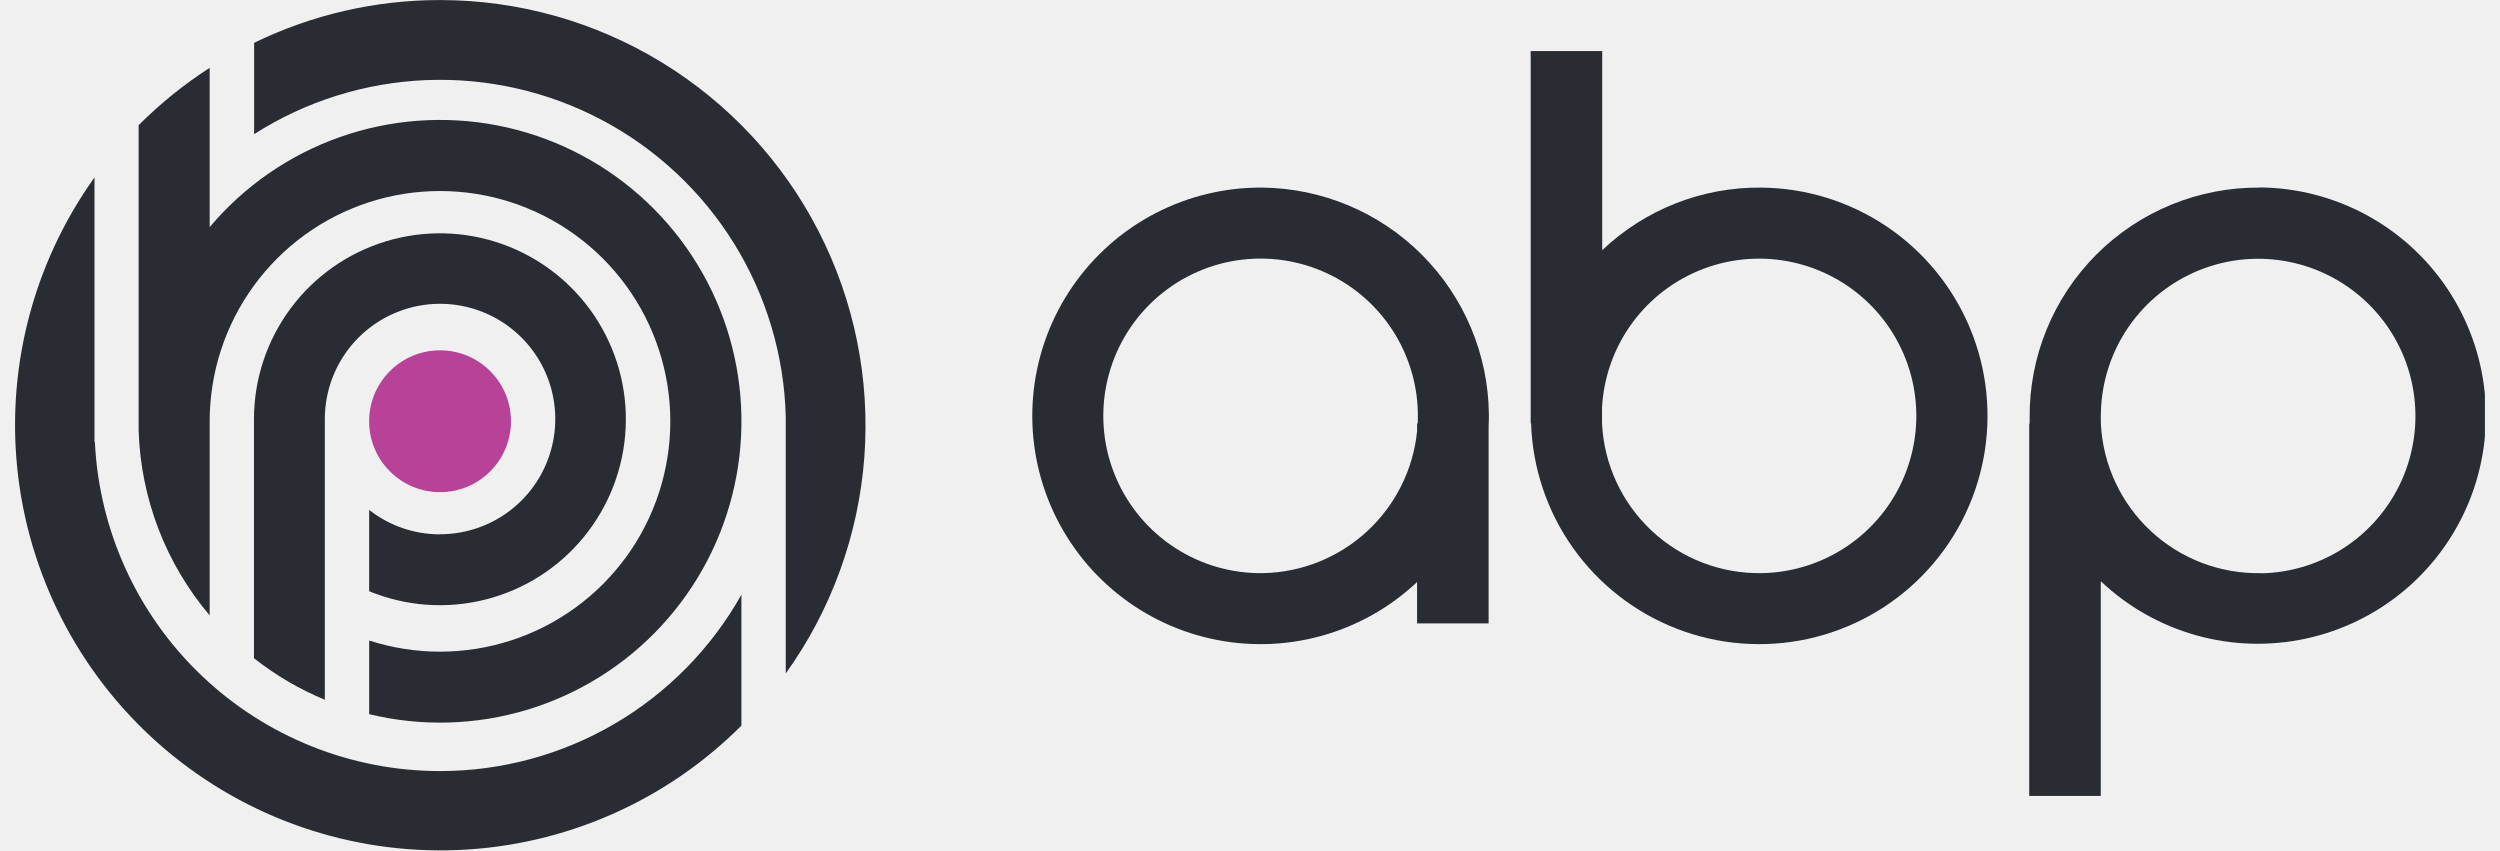
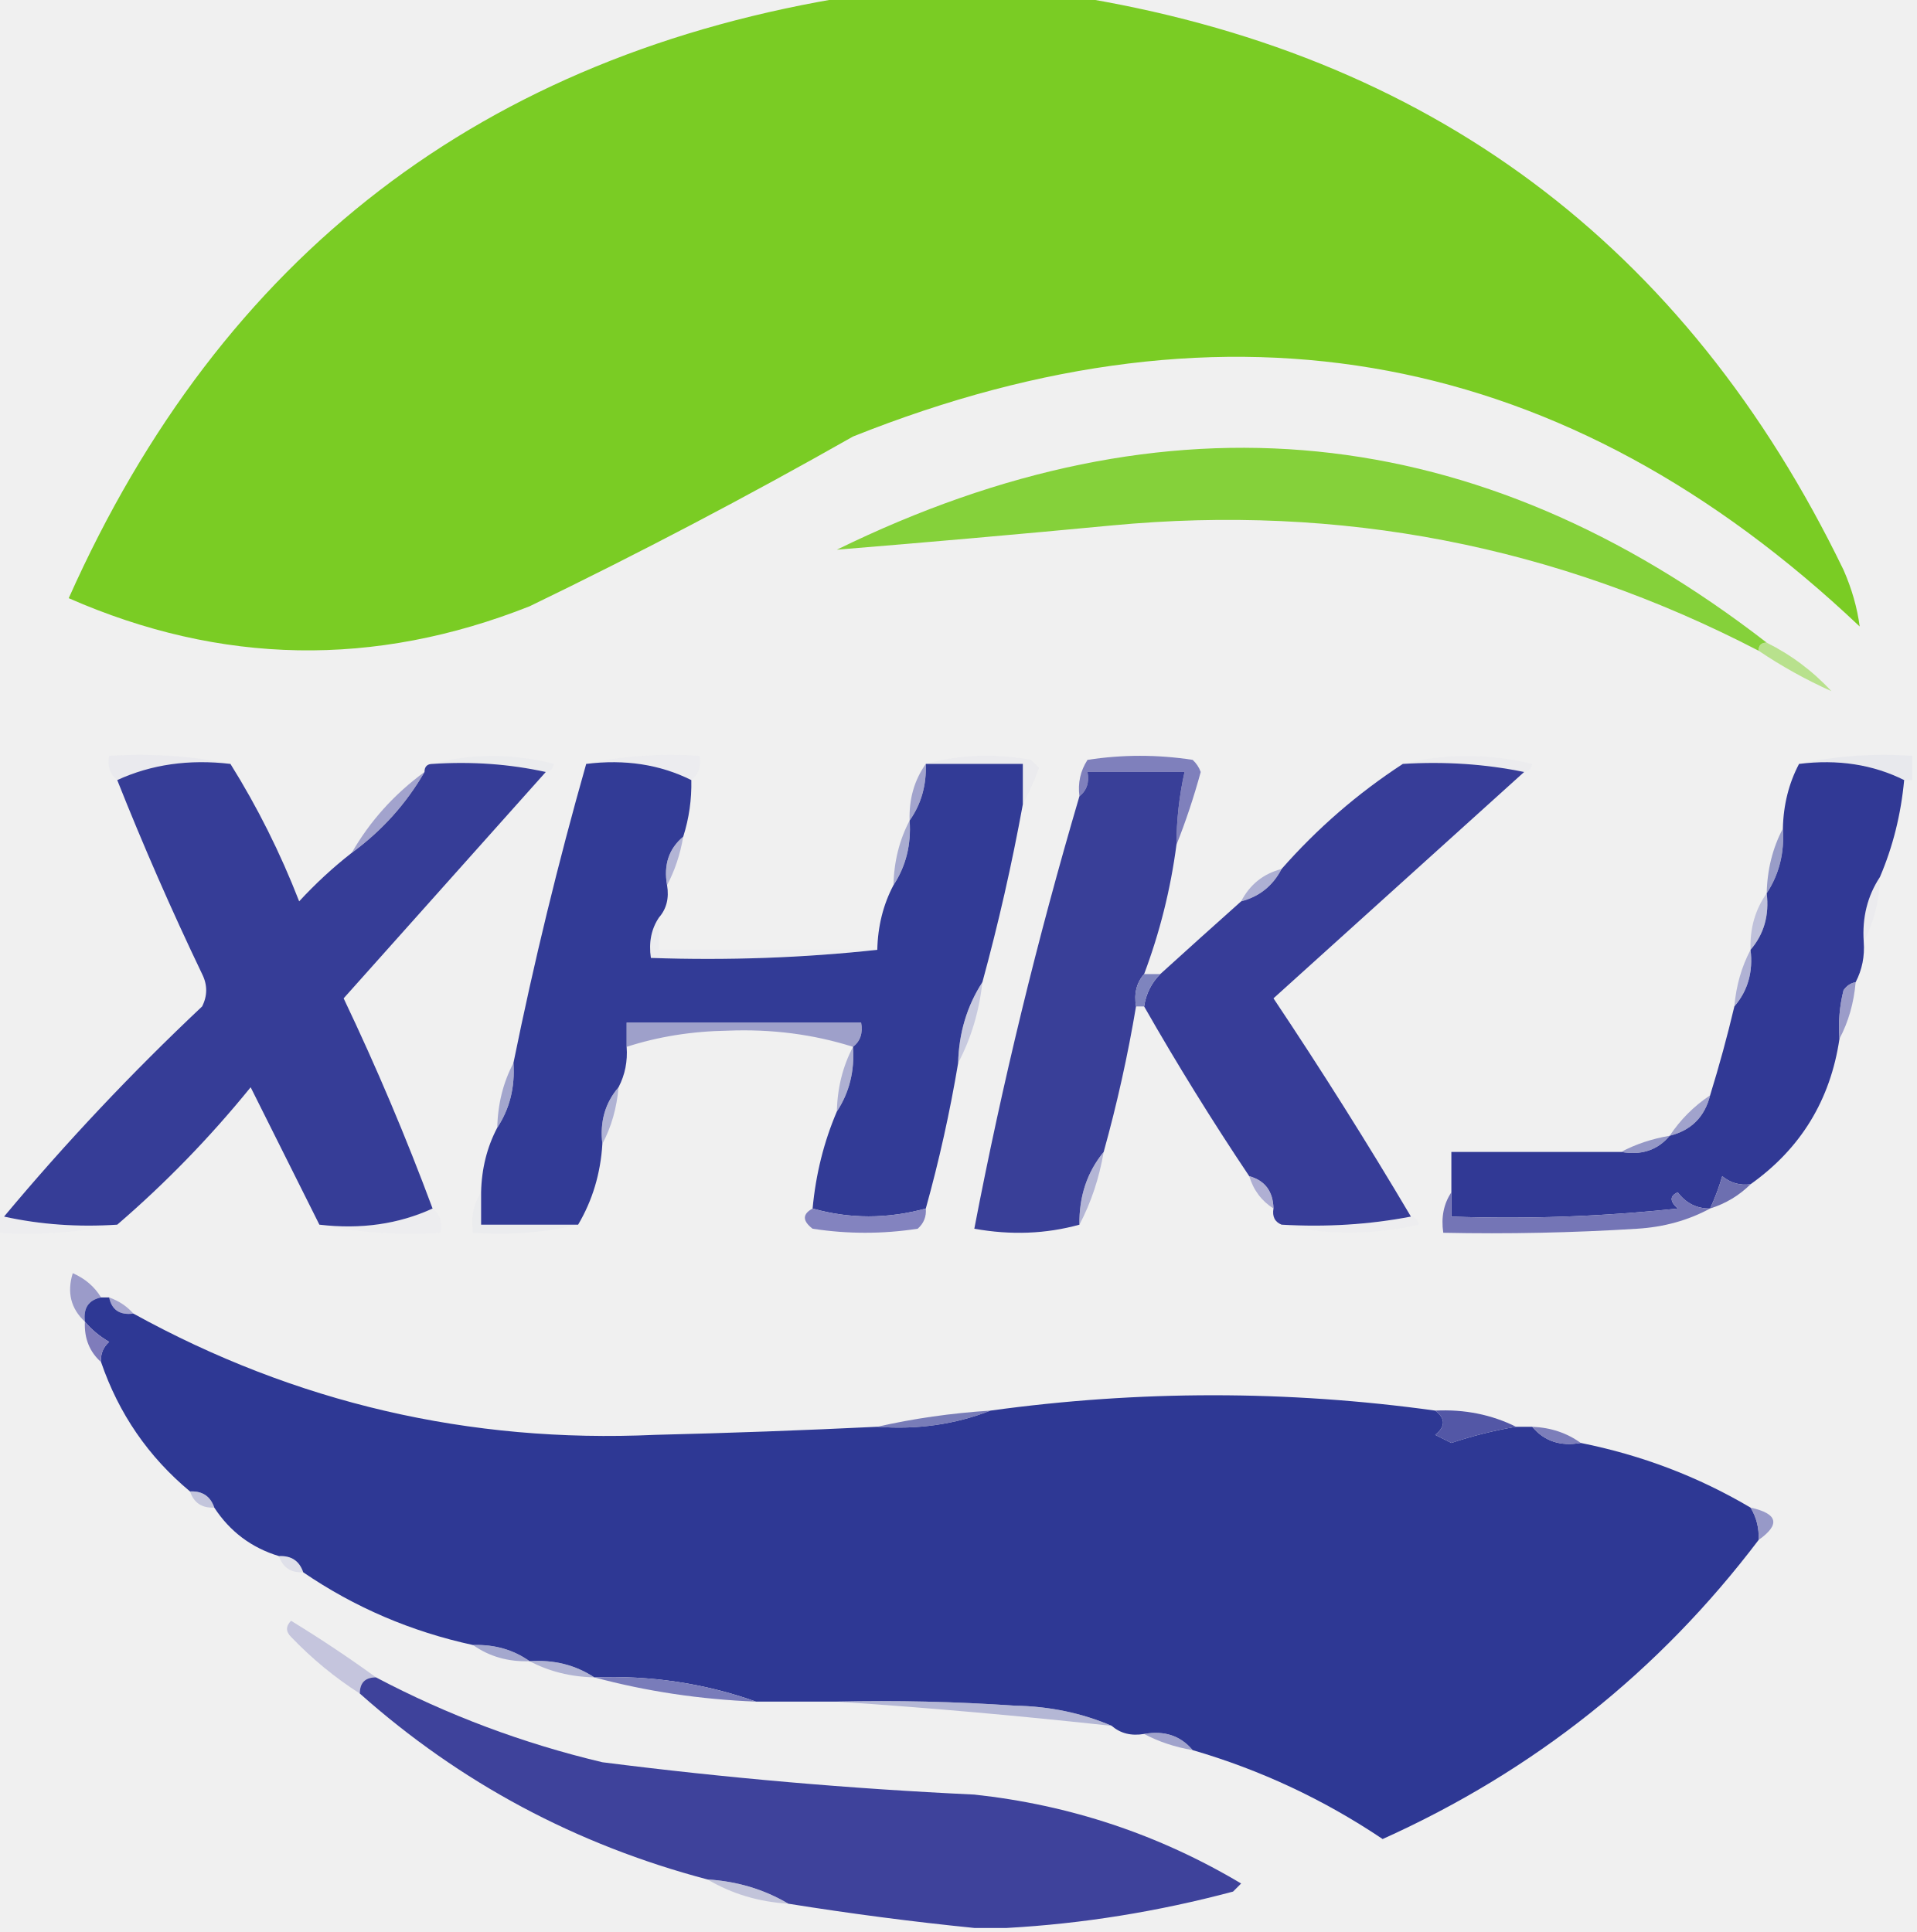
- <svg xmlns="http://www.w3.org/2000/svg" width="147" height="50" viewBox="0 0 147 50" fill="none">
-   <g clip-path="url(#clip0_7065_14314)">
-     <path d="M25.875 28.939C28.178 28.939 30.045 27.072 30.045 24.77C30.045 22.466 28.178 20.6 25.875 20.6C23.572 20.6 21.705 22.466 21.705 24.77C21.705 27.072 23.572 28.939 25.875 28.939Z" fill="#B84297" />
-     <path d="M74.239 11.031C72.044 11.011 69.878 11.531 67.93 12.543C65.982 13.556 64.312 15.031 63.067 16.839C61.822 18.647 61.039 20.733 60.787 22.913C60.535 25.094 60.822 27.304 61.623 29.348C62.423 31.392 63.713 33.209 65.379 34.639C67.044 36.068 69.036 37.068 71.177 37.549C73.319 38.031 75.547 37.979 77.664 37.4C79.782 36.82 81.725 35.73 83.323 34.225V36.657H87.531V25.09C87.542 24.842 87.549 24.591 87.546 24.338C87.505 20.822 86.089 17.461 83.603 14.975C81.116 12.488 77.756 11.072 74.239 11.031ZM74.297 33.7C72.453 33.735 70.641 33.218 69.094 32.215C67.546 31.212 66.334 29.769 65.612 28.072C64.89 26.375 64.692 24.501 65.044 22.691C65.395 20.88 66.28 19.216 67.584 17.913C68.888 16.609 70.552 15.725 72.363 15.373C74.173 15.023 76.047 15.221 77.744 15.943C79.441 16.665 80.883 17.878 81.886 19.425C82.888 20.973 83.405 22.786 83.37 24.629C83.37 24.722 83.37 24.812 83.357 24.902H83.325V25.354C83.097 27.607 82.053 29.699 80.39 31.236C78.727 32.773 76.559 33.65 74.295 33.7H74.297Z" fill="#292D33" />
-     <path d="M103.56 11.031C100.084 10.995 96.73 12.315 94.21 14.71V3.004H90.004V24.901H90.028C90.115 27.531 90.974 30.076 92.496 32.221C94.019 34.367 96.138 36.017 98.591 36.968C101.044 37.919 103.722 38.128 106.293 37.57C108.864 37.011 111.214 35.709 113.051 33.826C114.888 31.943 116.131 29.562 116.626 26.978C117.121 24.394 116.846 21.722 115.835 19.294C114.823 16.865 113.121 14.787 110.938 13.318C108.756 11.849 106.19 11.053 103.56 11.031V11.031ZM103.611 33.7C101.207 33.746 98.88 32.854 97.124 31.213C95.367 29.572 94.318 27.311 94.2 24.91V24.91V23.969C94.294 22.171 94.912 20.44 95.976 18.988C97.041 17.536 98.507 16.426 100.193 15.795C101.879 15.164 103.713 15.039 105.469 15.435C107.226 15.832 108.828 16.733 110.08 18.027C111.331 19.321 112.178 20.953 112.516 22.721C112.853 24.49 112.667 26.318 111.98 27.983C111.294 29.647 110.136 31.075 108.649 32.09C107.162 33.106 105.411 33.665 103.611 33.7V33.7Z" fill="#292D33" />
-     <path d="M132.882 11.031C131.099 11.015 129.332 11.355 127.682 12.03C126.032 12.705 124.534 13.701 123.273 14.961C122.013 16.222 121.016 17.721 120.341 19.37C119.667 21.02 119.327 22.788 119.343 24.57C119.343 24.681 119.343 24.784 119.343 24.902H119.319V46.802H123.526V34.174C125.112 35.678 127.042 36.771 129.148 37.359C131.253 37.947 133.471 38.011 135.607 37.546C137.743 37.081 139.733 36.102 141.404 34.692C143.075 33.283 144.376 31.487 145.195 29.46C146.013 27.433 146.324 25.236 146.1 23.062C145.876 20.887 145.124 18.801 143.91 16.983C142.696 15.165 141.055 13.672 139.132 12.633C137.209 11.594 135.061 11.04 132.875 11.021L132.882 11.031ZM132.942 33.701C130.543 33.746 128.221 32.858 126.465 31.224C124.71 29.589 123.658 27.336 123.532 24.941V24.902C123.532 24.688 123.517 24.488 123.532 24.278C123.569 22.465 124.137 20.702 125.168 19.209C126.199 17.717 127.645 16.56 129.328 15.883C131.011 15.207 132.856 15.04 134.633 15.403C136.41 15.767 138.041 16.645 139.322 17.928C140.604 19.212 141.48 20.843 141.842 22.621C142.204 24.398 142.034 26.243 141.356 27.925C140.677 29.607 139.519 31.052 138.025 32.081C136.531 33.11 134.768 33.677 132.954 33.711L132.942 33.701Z" fill="#292D33" />
-     <path d="M25.876 0.003C22.088 -0.001 18.349 0.859 14.942 2.518V7.888C17.977 5.951 21.472 4.854 25.07 4.71C28.667 4.567 32.238 5.381 35.418 7.07C38.597 8.759 41.271 11.263 43.166 14.324C45.061 17.386 46.109 20.895 46.202 24.495V24.495V39.6C48.884 35.862 50.484 31.457 50.824 26.869C51.164 22.28 50.233 17.687 48.132 13.594C46.031 9.501 42.842 6.067 38.915 3.669C34.989 1.271 30.477 0.003 25.876 0.003V0.003Z" fill="#292D33" />
-     <path d="M25.876 45.339C20.654 45.339 15.632 43.328 11.853 39.724C8.074 36.121 5.827 31.2 5.579 25.984H5.556V10.435C1.902 15.542 0.302 21.836 1.075 28.068C1.848 34.3 4.937 40.014 9.728 44.073C14.519 48.133 20.662 50.242 26.936 49.981C33.21 49.72 39.157 47.109 43.595 42.666V34.969C41.828 38.115 39.255 40.734 36.141 42.557C33.027 44.379 29.484 45.34 25.876 45.339Z" fill="#292D33" />
-     <path d="M25.875 31.42C24.364 31.421 22.896 30.916 21.707 29.983V34.764C23.875 35.656 26.273 35.827 28.545 35.253C30.818 34.679 32.846 33.389 34.33 31.575C35.814 29.76 36.676 27.516 36.788 25.175C36.9 22.833 36.256 20.518 34.952 18.57C33.648 16.622 31.752 15.145 29.545 14.356C27.337 13.567 24.934 13.509 22.691 14.19C20.448 14.871 18.483 16.254 17.086 18.137C15.689 20.019 14.934 22.301 14.933 24.645V38.703C16.204 39.704 17.606 40.526 19.1 41.147V24.639C19.1 23.299 19.498 21.989 20.242 20.875C20.986 19.761 22.044 18.893 23.282 18.38C24.52 17.867 25.883 17.733 27.197 17.994C28.511 18.256 29.718 18.901 30.665 19.848C31.613 20.796 32.258 22.003 32.52 23.317C32.781 24.631 32.647 25.994 32.134 27.231C31.621 28.469 30.753 29.527 29.639 30.272C28.525 31.016 27.215 31.413 25.875 31.413V31.42Z" fill="#292D33" />
-     <path d="M12.329 36.185V24.769C12.33 21.91 13.236 19.125 14.917 16.813C16.597 14.5 18.967 12.779 21.686 11.895C24.404 11.012 27.333 11.011 30.052 11.894C32.771 12.776 35.141 14.496 36.823 16.808C38.505 19.12 39.412 21.905 39.414 24.763C39.417 27.622 38.515 30.408 36.837 32.723C35.159 35.038 32.792 36.762 30.075 37.649C27.357 38.537 24.428 38.541 21.708 37.662V41.993C24.776 42.736 27.986 42.646 31.007 41.732C34.028 40.819 36.75 39.115 38.892 36.797C41.034 34.479 42.518 31.631 43.19 28.547C43.863 25.463 43.699 22.256 42.717 19.257C41.735 16.257 39.969 13.575 37.603 11.486C35.237 9.398 32.355 7.979 29.257 7.377C26.159 6.775 22.956 7.012 19.98 8.062C17.004 9.113 14.363 10.939 12.329 13.353V7.564V3.988C10.82 4.96 9.42 6.09 8.152 7.361V25.301C8.271 29.297 9.743 33.135 12.329 36.185V36.185Z" fill="#292D33" />
+ <svg xmlns="http://www.w3.org/2000/svg" version="1.1" width="237px" height="239px" style="shape-rendering:geometricPrecision; text-rendering:geometricPrecision; image-rendering:optimizeQuality; fill-rule:evenodd; clip-rule:evenodd">
+   <g>
+     <path style="opacity:0.996" fill="#79cc23" d="M 105.5,-0.5 C 114.5,-0.5 123.5,-0.5 132.5,-0.5C 176.631,6.495 208.464,30.162 228,70.5C 229.028,72.844 229.694,75.177 230,77.5C 193.728,43.167 152.228,35.334 105.5,54C 92.396,61.437 79.063,68.437 65.5,75C 46.327,82.595 27.327,82.261 8.5,74C 27.404,31.586 59.738,6.753 105.5,-0.5 Z" />
  </g>
-   <defs>
-     <clipPath id="clip0_7065_14314">
-       <rect width="145.226" height="50" fill="white" transform="translate(0.886719)" />
-     </clipPath>
-   </defs>
+   <g>
+     <path style="opacity:0.98" fill="#83d036" d="M 218.5,79.5 C 217.833,79.5 217.5,79.833 217.5,80.5C 192.424,67.486 165.757,62.319 137.5,65C 126.135,66.079 114.802,67.079 103.5,68C 144.407,47.974 182.74,51.807 218.5,79.5 Z" />
+   </g>
+   <g>
+     <path style="opacity:0.761" fill="#a7dd6e" d="M 217.5,80.5 C 217.5,79.833 217.833,79.5 218.5,79.5C 221.533,81.016 224.2,83.016 226.5,85.5C 223.366,84.099 220.366,82.433 217.5,80.5 Z" />
+   </g>
+   <g>
+     <path style="opacity:0.247" fill="#cbeca9" d="M 226.5,85.5 C 227.833,86.167 227.833,86.167 226.5,85.5 Z" />
+   </g>
+   <g>
+     <path style="opacity:0.247" fill="#cbeca9" d="M 228.5,86.5 C 229.833,87.167 229.833,87.167 228.5,86.5 Z" />
+   </g>
+   <g>
+     <path style="opacity:0.131" fill="#c1c4df" d="M 28.5,94.5 C 23.381,93.897 18.715,94.564 14.5,96.5C 13.596,95.791 13.263,94.791 13.5,93.5C 18.695,93.18 23.695,93.513 28.5,94.5 Z" />
+   </g>
+   <g>
+     <path style="opacity:0.114" fill="#c2c6e0" d="M 53.5,94.5 C 58.348,93.186 63.348,93.186 68.5,94.5C 68.376,95.107 68.043,95.44 67.5,95.5C 63.03,94.514 58.363,94.18 53.5,94.5 Z" />
+   </g>
+   <g>
+     <path style="opacity:0.103" fill="#c5c8e1" d="M 72.5,94.5 C 76.97,93.514 81.637,93.18 86.5,93.5C 86.737,94.791 86.404,95.791 85.5,96.5C 81.627,94.57 77.294,93.903 72.5,94.5 Z" />
+   </g>
+   <g>
+     <path style="opacity:0.103" fill="#babcdc" d="M 114.5,94.5 C 118.646,93.353 122.98,93.186 127.5,94C 127.833,94.333 128.167,94.667 128.5,95C 127.901,96.623 127.234,98.123 126.5,99.5C 126.5,97.833 126.5,96.167 126.5,94.5C 122.5,94.5 118.5,94.5 114.5,94.5 Z" />
+   </g>
+   <g>
+     <path style="opacity:0.101" fill="#c8cbe3" d="M 173.5,94.5 C 178.68,93.185 184.014,93.185 189.5,94.5C 189.376,95.107 189.043,95.44 188.5,95.5C 183.695,94.513 178.695,94.18 173.5,94.5 Z" />
+   </g>
+   <g>
+     <path style="opacity:0.158" fill="#c0c4df" d="M 222.5,94.5 C 226.97,93.514 231.637,93.18 236.5,93.5C 236.5,94.5 236.5,95.5 236.5,96.5C 236.167,96.5 235.833,96.5 235.5,96.5C 231.627,94.57 227.294,93.903 222.5,94.5 Z" />
+   </g>
+   <g>
+     <path style="opacity:1" fill="#7f80bc" d="M 145.5,104.5 C 145.508,101.455 145.841,98.455 146.5,95.5C 142.5,95.5 138.5,95.5 134.5,95.5C 134.737,96.791 134.404,97.791 133.5,98.5C 133.286,96.856 133.62,95.356 134.5,94C 138.833,93.333 143.167,93.333 147.5,94C 147.957,94.414 148.291,94.914 148.5,95.5C 147.635,98.662 146.635,101.662 145.5,104.5 Z" />
+   </g>
+   <g>
+     <path style="opacity:1" fill="#363d97" d="M 28.5,94.5 C 31.83,99.827 34.663,105.494 37,111.5C 39.037,109.294 41.203,107.294 43.5,105.5C 47.234,102.769 50.234,99.436 52.5,95.5C 52.5,94.833 52.833,94.5 53.5,94.5C 58.363,94.18 63.03,94.514 67.5,95.5C 59.189,104.813 50.856,114.147 42.5,123.5C 46.566,132.04 50.232,140.706 53.5,149.5C 49.285,151.436 44.619,152.103 39.5,151.5C 36.713,145.925 33.879,140.259 31,134.5C 25.996,140.67 20.496,146.337 14.5,151.5C 9.637,151.819 4.97,151.486 0.5,150.5C 8.096,141.401 16.263,132.734 25,124.5C 25.667,123.167 25.667,121.833 25,120.5C 21.213,112.596 17.713,104.596 14.5,96.5C 18.715,94.564 23.381,93.897 28.5,94.5 Z" />
+   </g>
+   <g>
+     <path style="opacity:1" fill="#323b96" d="M 72.5,94.5 C 77.294,93.903 81.627,94.57 85.5,96.5C 85.552,98.903 85.219,101.236 84.5,103.5C 82.72,104.99 82.053,106.99 82.5,109.5C 82.768,111.099 82.434,112.432 81.5,113.5C 80.549,114.919 80.216,116.585 80.5,118.5C 90.015,118.827 99.348,118.494 108.5,117.5C 108.565,114.572 109.232,111.905 110.5,109.5C 112.04,107.162 112.706,104.495 112.5,101.5C 113.924,99.486 114.59,97.152 114.5,94.5C 118.5,94.5 122.5,94.5 126.5,94.5C 126.5,96.167 126.5,97.833 126.5,99.5C 125.147,106.912 123.48,114.246 121.5,121.5C 119.59,124.452 118.59,127.786 118.5,131.5C 117.482,137.573 116.148,143.573 114.5,149.5C 109.733,150.797 105.066,150.797 100.5,149.5C 100.898,145.239 101.898,141.239 103.5,137.5C 105.04,135.162 105.706,132.495 105.5,129.5C 106.404,128.791 106.737,127.791 106.5,126.5C 96.833,126.5 87.167,126.5 77.5,126.5C 77.5,127.5 77.5,128.5 77.5,129.5C 77.634,131.292 77.301,132.958 76.5,134.5C 74.837,136.438 74.171,138.772 74.5,141.5C 74.277,145.162 73.277,148.495 71.5,151.5C 67.5,151.5 63.5,151.5 59.5,151.5C 59.5,150.167 59.5,148.833 59.5,147.5C 59.565,144.572 60.232,141.905 61.5,139.5C 63.039,137.162 63.706,134.495 63.5,131.5C 66.034,119.032 69.034,106.699 72.5,94.5 Z" />
+   </g>
+   <g>
+     <path style="opacity:1" fill="#393f98" d="M 145.5,104.5 C 144.774,110.007 143.44,115.341 141.5,120.5C 140.566,121.568 140.232,122.901 140.5,124.5C 139.482,130.573 138.148,136.573 136.5,142.5C 134.446,145.008 133.446,148.008 133.5,151.5C 129.354,152.647 125.02,152.814 120.5,152C 123.947,134.041 128.281,116.208 133.5,98.5C 134.404,97.791 134.737,96.791 134.5,95.5C 138.5,95.5 142.5,95.5 146.5,95.5C 145.841,98.455 145.508,101.455 145.5,104.5 Z" />
+   </g>
+   <g>
+     <path style="opacity:0.998" fill="#373d98" d="M 173.5,94.5 C 178.695,94.18 183.695,94.513 188.5,95.5C 178.187,104.811 167.853,114.145 157.5,123.5C 163.438,132.388 169.105,141.388 174.5,150.5C 169.36,151.488 164.026,151.821 158.5,151.5C 157.662,151.158 157.328,150.492 157.5,149.5C 157.446,147.368 156.446,146.035 154.5,145.5C 149.905,138.64 145.572,131.64 141.5,124.5C 141.733,122.938 142.4,121.605 143.5,120.5C 146.792,117.51 150.126,114.51 153.5,111.5C 155.749,110.92 157.415,109.587 158.5,107.5C 162.931,102.46 167.931,98.127 173.5,94.5 Z" />
+   </g>
+   <g>
+     <path style="opacity:1" fill="#313995" d="M 222.5,94.5 C 227.294,93.903 231.627,94.57 235.5,96.5C 235.102,100.761 234.102,104.761 232.5,108.5C 230.96,110.838 230.294,113.505 230.5,116.5C 230.634,118.292 230.301,119.958 229.5,121.5C 228.883,121.611 228.383,121.944 228,122.5C 227.505,124.473 227.338,126.473 227.5,128.5C 226.376,136.087 222.709,142.087 216.5,146.5C 215.178,146.67 214.011,146.337 213,145.5C 212.59,146.901 212.09,148.234 211.5,149.5C 209.857,149.52 208.524,148.853 207.5,147.5C 206.494,147.938 206.494,148.604 207.5,149.5C 198.19,150.498 188.857,150.832 179.5,150.5C 179.5,149.5 179.5,148.5 179.5,147.5C 179.5,145.833 179.5,144.167 179.5,142.5C 186.5,142.5 193.5,142.5 200.5,142.5C 203.01,142.946 205.01,142.28 206.5,140.5C 209.167,139.833 210.833,138.167 211.5,135.5C 212.629,131.848 213.629,128.182 214.5,124.5C 216.163,122.562 216.829,120.228 216.5,117.5C 218.163,115.562 218.829,113.228 218.5,110.5C 220.04,108.162 220.706,105.495 220.5,102.5C 220.565,99.572 221.232,96.905 222.5,94.5 Z" />
+   </g>
+   <g>
+     <path style="opacity:0.678" fill="#7d7fbc" d="M 52.5,95.5 C 50.234,99.436 47.234,102.769 43.5,105.5C 45.766,101.564 48.766,98.231 52.5,95.5 Z" />
+   </g>
+   <g>
+     <path style="opacity:0.643" fill="#767ab9" d="M 114.5,94.5 C 114.59,97.152 113.924,99.486 112.5,101.5C 112.41,98.848 113.076,96.514 114.5,94.5 Z" />
+   </g>
+   <g>
+     <path style="opacity:0.624" fill="#7f84bd" d="M 112.5,101.5 C 112.706,104.495 112.04,107.162 110.5,109.5C 110.565,106.572 111.232,103.905 112.5,101.5 Z" />
+   </g>
+   <g>
+     <path style="opacity:0.604" fill="#8a8dc3" d="M 84.5,103.5 C 84.125,105.698 83.458,107.698 82.5,109.5C 82.053,106.99 82.72,104.99 84.5,103.5 Z" />
+   </g>
+   <g>
+     <path style="opacity:0.671" fill="#6f74b5" d="M 220.5,102.5 C 220.706,105.495 220.04,108.162 218.5,110.5C 218.565,107.572 219.232,104.905 220.5,102.5 Z" />
+   </g>
+   <g>
+     <path style="opacity:0.616" fill="#8588c1" d="M 158.5,107.5 C 157.415,109.587 155.749,110.92 153.5,111.5C 154.585,109.413 156.251,108.08 158.5,107.5 Z" />
+   </g>
+   <g>
+     <path style="opacity:0.063" fill="#a1a6cf" d="M 232.5,108.5 C 232.435,111.428 231.768,114.095 230.5,116.5C 230.294,113.505 230.96,110.838 232.5,108.5 Z" />
+   </g>
+   <g>
+     <path style="opacity:0.459" fill="#868ac1" d="M 218.5,110.5 C 218.829,113.228 218.163,115.562 216.5,117.5C 216.41,114.848 217.076,112.515 218.5,110.5 Z" />
+   </g>
+   <g>
+     <path style="opacity:0.11" fill="#c3c6e0" d="M 81.5,113.5 C 81.5,114.833 81.5,116.167 81.5,117.5C 90.5,117.5 99.5,117.5 108.5,117.5C 99.348,118.494 90.015,118.827 80.5,118.5C 80.216,116.585 80.549,114.919 81.5,113.5 Z" />
+   </g>
+   <g>
+     <path style="opacity:1" fill="#7e84be" d="M 141.5,120.5 C 142.167,120.5 142.833,120.5 143.5,120.5C 142.4,121.605 141.733,122.938 141.5,124.5C 141.167,124.5 140.833,124.5 140.5,124.5C 140.232,122.901 140.566,121.568 141.5,120.5 Z" />
+   </g>
+   <g>
+     <path style="opacity:0.671" fill="#9194c7" d="M 216.5,117.5 C 216.829,120.228 216.163,122.562 214.5,124.5C 214.721,121.933 215.388,119.599 216.5,117.5 Z" />
+   </g>
+   <g>
+     <path style="opacity:0.741" fill="#7d7fbb" d="M 229.5,121.5 C 229.279,124.067 228.612,126.401 227.5,128.5C 227.338,126.473 227.505,124.473 228,122.5C 228.383,121.944 228.883,121.611 229.5,121.5 Z" />
+   </g>
+   <g>
+     <path style="opacity:0.467" fill="#9a9ecc" d="M 121.5,121.5 C 121.101,125.116 120.101,128.45 118.5,131.5C 118.59,127.786 119.59,124.452 121.5,121.5 Z" />
+   </g>
+   <g>
+     <path style="opacity:0.624" fill="#6d71b3" d="M 105.5,129.5 C 100.599,127.948 95.432,127.281 90,127.5C 85.579,127.569 81.412,128.235 77.5,129.5C 77.5,128.5 77.5,127.5 77.5,126.5C 87.167,126.5 96.833,126.5 106.5,126.5C 106.737,127.791 106.404,128.791 105.5,129.5 Z" />
+   </g>
+   <g>
+     <path style="opacity:0.596" fill="#8185bd" d="M 105.5,129.5 C 105.706,132.495 105.04,135.162 103.5,137.5C 103.565,134.572 104.232,131.905 105.5,129.5 Z" />
+   </g>
+   <g>
+     <path style="opacity:0.698" fill="#8286bf" d="M 63.5,131.5 C 63.706,134.495 63.039,137.162 61.5,139.5C 61.565,136.572 62.232,133.905 63.5,131.5 Z" />
+   </g>
+   <g>
+     <path style="opacity:0.706" fill="#7f82bd" d="M 211.5,135.5 C 210.833,138.167 209.167,139.833 206.5,140.5C 207.833,138.5 209.5,136.833 211.5,135.5 Z" />
+   </g>
+   <g>
+     <path style="opacity:0.596" fill="#8489c1" d="M 76.5,134.5 C 76.278,137.067 75.612,139.401 74.5,141.5C 74.171,138.772 74.837,136.438 76.5,134.5 Z" />
+   </g>
+   <g>
+     <path style="opacity:0.761" fill="#787bb9" d="M 206.5,140.5 C 205.01,142.28 203.01,142.946 200.5,142.5C 202.302,141.542 204.302,140.875 206.5,140.5 Z" />
+   </g>
+   <g>
+     <path style="opacity:0.588" fill="#888bc2" d="M 136.5,142.5 C 135.946,145.746 134.946,148.746 133.5,151.5C 133.446,148.008 134.446,145.008 136.5,142.5 Z" />
+   </g>
+   <g>
+     <path style="opacity:0.686" fill="#9192c6" d="M 154.5,145.5 C 156.446,146.035 157.446,147.368 157.5,149.5C 156.026,148.564 155.026,147.23 154.5,145.5 Z" />
+   </g>
+   <g>
+     <path style="opacity:1" fill="#6d6fb0" d="M 216.5,146.5 C 215.101,147.89 213.434,148.89 211.5,149.5C 212.09,148.234 212.59,146.901 213,145.5C 214.011,146.337 215.178,146.67 216.5,146.5 Z" />
+   </g>
+   <g>
+     <path style="opacity:0.976" fill="#8080bd" d="M 100.5,149.5 C 105.066,150.797 109.733,150.797 114.5,149.5C 114.586,150.496 114.252,151.329 113.5,152C 109.167,152.667 104.833,152.667 100.5,152C 99.226,151.023 99.226,150.189 100.5,149.5 Z" />
+   </g>
+   <g>
+     <path style="opacity:0.988" fill="#7273b5" d="M 179.5,147.5 C 179.5,148.5 179.5,149.5 179.5,150.5C 188.857,150.832 198.19,150.498 207.5,149.5C 206.494,148.604 206.494,147.938 207.5,147.5C 208.524,148.853 209.857,149.52 211.5,149.5C 208.797,150.963 205.797,151.796 202.5,152C 194.507,152.5 186.507,152.666 178.5,152.5C 178.216,150.585 178.549,148.919 179.5,147.5 Z" />
+   </g>
+   <g>
+     <path style="opacity:0.082" fill="#cacce4" d="M -0.5,150.5 C -0.167,150.5 0.167,150.5 0.5,150.5C 4.97,151.486 9.637,151.819 14.5,151.5C 9.695,152.487 4.695,152.821 -0.5,152.5C -0.5,151.833 -0.5,151.167 -0.5,150.5 Z" />
+   </g>
+   <g>
+     <path style="opacity:0.082" fill="#c7c9e2" d="M 53.5,149.5 C 54.404,150.209 54.737,151.209 54.5,152.5C 49.305,152.821 44.305,152.487 39.5,151.5C 44.619,152.103 49.285,151.436 53.5,149.5 Z" />
+   </g>
+   <g>
+     <path style="opacity:0.085" fill="#bbbddb" d="M 59.5,147.5 C 59.5,148.833 59.5,150.167 59.5,151.5C 63.5,151.5 67.5,151.5 71.5,151.5C 67.366,152.485 63.032,152.818 58.5,152.5C 58.215,150.585 58.549,148.919 59.5,147.5 Z" />
+   </g>
+   <g>
+     <path style="opacity:0.082" fill="#cdcfe5" d="M 174.5,150.5 C 175.043,150.56 175.376,150.893 175.5,151.5C 169.68,152.816 164.013,152.816 158.5,151.5C 164.026,151.821 169.36,151.488 174.5,150.5 Z" />
+   </g>
+   <g>
+     <path style="opacity:0.753" fill="#7f7fbc" d="M 12.5,160.5 C 10.952,160.821 10.285,161.821 10.5,163.5C 8.762,161.881 8.262,159.881 9,157.5C 10.518,158.163 11.685,159.163 12.5,160.5 Z" />
+   </g>
+   <g>
+     <path style="opacity:0.753" fill="#8e8ec4" d="M 13.5,160.5 C 14.71,160.932 15.71,161.599 16.5,162.5C 14.821,162.715 13.821,162.048 13.5,160.5 Z" />
+   </g>
+   <g>
+     <path style="opacity:0.999" fill="#2e3894" d="M 12.5,160.5 C 12.833,160.5 13.167,160.5 13.5,160.5C 13.821,162.048 14.821,162.715 16.5,162.5C 36.542,173.551 58.042,178.551 81,177.5C 90.175,177.278 99.341,176.944 108.5,176.5C 113.453,176.877 118.119,176.211 122.5,174.5C 140.888,171.968 159.221,171.968 177.5,174.5C 178.791,175.473 178.791,176.473 177.5,177.5C 178.167,177.833 178.833,178.167 179.5,178.5C 182.13,177.622 184.797,176.955 187.5,176.5C 188.167,176.5 188.833,176.5 189.5,176.5C 190.99,178.28 192.99,178.946 195.5,178.5C 203.032,180.007 210.032,182.674 216.5,186.5C 217.234,187.708 217.567,189.041 217.5,190.5C 205.198,206.749 189.698,219.082 171,227.5C 163.718,222.609 155.885,218.942 147.5,216.5C 146.01,214.72 144.01,214.054 141.5,214.5C 139.901,214.768 138.568,214.434 137.5,213.5C 133.796,211.909 129.796,211.076 125.5,211C 118.174,210.5 110.841,210.334 103.5,210.5C 100.167,210.5 96.833,210.5 93.5,210.5C 87.151,208.236 80.484,207.236 73.5,207.5C 71.162,205.96 68.495,205.294 65.5,205.5C 63.486,204.076 61.152,203.41 58.5,203.5C 50.862,201.844 43.862,198.844 37.5,194.5C 37.027,193.094 36.027,192.427 34.5,192.5C 31.109,191.471 28.443,189.471 26.5,186.5C 26.027,185.094 25.027,184.427 23.5,184.5C 18.355,180.218 14.688,174.885 12.5,168.5C 12.414,167.504 12.748,166.671 13.5,166C 12.309,165.302 11.309,164.469 10.5,163.5C 10.285,161.821 10.952,160.821 12.5,160.5 Z" />
+   </g>
+   <g>
+     <path style="opacity:1" fill="#7f7cbb" d="M 10.5,163.5 C 11.309,164.469 12.309,165.302 13.5,166C 12.748,166.671 12.414,167.504 12.5,168.5C 11.069,167.22 10.402,165.553 10.5,163.5 Z" />
+   </g>
+   <g>
+     <path style="opacity:0.808" fill="#5c60ab" d="M 122.5,174.5 C 118.119,176.211 113.453,176.877 108.5,176.5C 112.98,175.479 117.647,174.813 122.5,174.5 Z" />
+   </g>
+   <g>
+     <path style="opacity:0.985" fill="#5155a5" d="M 177.5,174.5 C 181.122,174.322 184.456,174.989 187.5,176.5C 184.797,176.955 182.13,177.622 179.5,178.5C 178.833,178.167 178.167,177.833 177.5,177.5C 178.791,176.473 178.791,175.473 177.5,174.5 Z" />
+   </g>
+   <g>
+     <path style="opacity:0.904" fill="#7072b4" d="M 189.5,176.5 C 191.786,176.595 193.786,177.262 195.5,178.5C 192.99,178.946 190.99,178.28 189.5,176.5 Z" />
+   </g>
+   <g>
+     <path style="opacity:0.494" fill="#9599c8" d="M 23.5,184.5 C 25.027,184.427 26.027,185.094 26.5,186.5C 24.973,186.573 23.973,185.906 23.5,184.5 Z" />
+   </g>
+   <g>
+     <path style="opacity:0.78" fill="#7e80bc" d="M 216.5,186.5 C 219.884,187.244 220.218,188.577 217.5,190.5C 217.567,189.041 217.234,187.708 216.5,186.5 Z" />
+   </g>
+   <g>
+     <path style="opacity:0.239" fill="#a6aad2" d="M 34.5,192.5 C 36.027,192.427 37.027,193.094 37.5,194.5C 35.973,194.573 34.973,193.906 34.5,192.5 Z" />
+   </g>
+   <g>
+     <path style="opacity:0.459" fill="#9293c6" d="M 46.5,207.5 C 45.167,207.5 44.5,208.167 44.5,209.5C 41.421,207.533 38.588,205.2 36,202.5C 35.333,201.833 35.333,201.167 36,200.5C 39.651,202.733 43.151,205.066 46.5,207.5 Z" />
+   </g>
+   <g>
+     <path style="opacity:0.651" fill="#7b81bc" d="M 58.5,203.5 C 61.152,203.41 63.486,204.076 65.5,205.5C 62.848,205.59 60.514,204.924 58.5,203.5 Z" />
+   </g>
+   <g>
+     <path style="opacity:0.555" fill="#7d83bc" d="M 65.5,205.5 C 68.495,205.294 71.162,205.96 73.5,207.5C 70.572,207.435 67.905,206.768 65.5,205.5 Z" />
+   </g>
+   <g>
+     <path style="opacity:1" fill="#797cba" d="M 73.5,207.5 C 80.484,207.236 87.151,208.236 93.5,210.5C 86.593,210.229 79.926,209.229 73.5,207.5 Z" />
+   </g>
+   <g>
+     <path style="opacity:0.569" fill="#868bc0" d="M 103.5,210.5 C 110.841,210.334 118.174,210.5 125.5,211C 129.796,211.076 133.796,211.909 137.5,213.5C 126.043,212.246 114.71,211.246 103.5,210.5 Z" />
+   </g>
+   <g>
+     <path style="opacity:0.997" fill="#3e429b" d="M 46.5,207.5 C 55.359,212.174 64.693,215.674 74.5,218C 89.767,219.942 105.101,221.276 120.5,222C 132.336,223.279 143.336,226.945 153.5,233C 153.167,233.333 152.833,233.667 152.5,234C 143.175,236.486 133.842,237.986 124.5,238.5C 123.167,238.5 121.833,238.5 120.5,238.5C 112.903,237.737 105.236,236.737 97.5,235.5C 94.495,233.723 91.162,232.723 87.5,232.5C 71.246,228.209 56.912,220.543 44.5,209.5C 44.5,208.167 45.167,207.5 46.5,207.5 Z" />
+   </g>
+   <g>
+     <path style="opacity:0.686" fill="#7c80bc" d="M 141.5,214.5 C 144.01,214.054 146.01,214.72 147.5,216.5C 145.302,216.125 143.302,215.458 141.5,214.5 Z" />
+   </g>
+   <g>
+     <path style="opacity:0.549" fill="#9da1c9" d="M 87.5,232.5 C 91.162,232.723 94.495,233.723 97.5,235.5C 93.838,235.277 90.505,234.277 87.5,232.5 Z" />
+   </g>
</svg>
